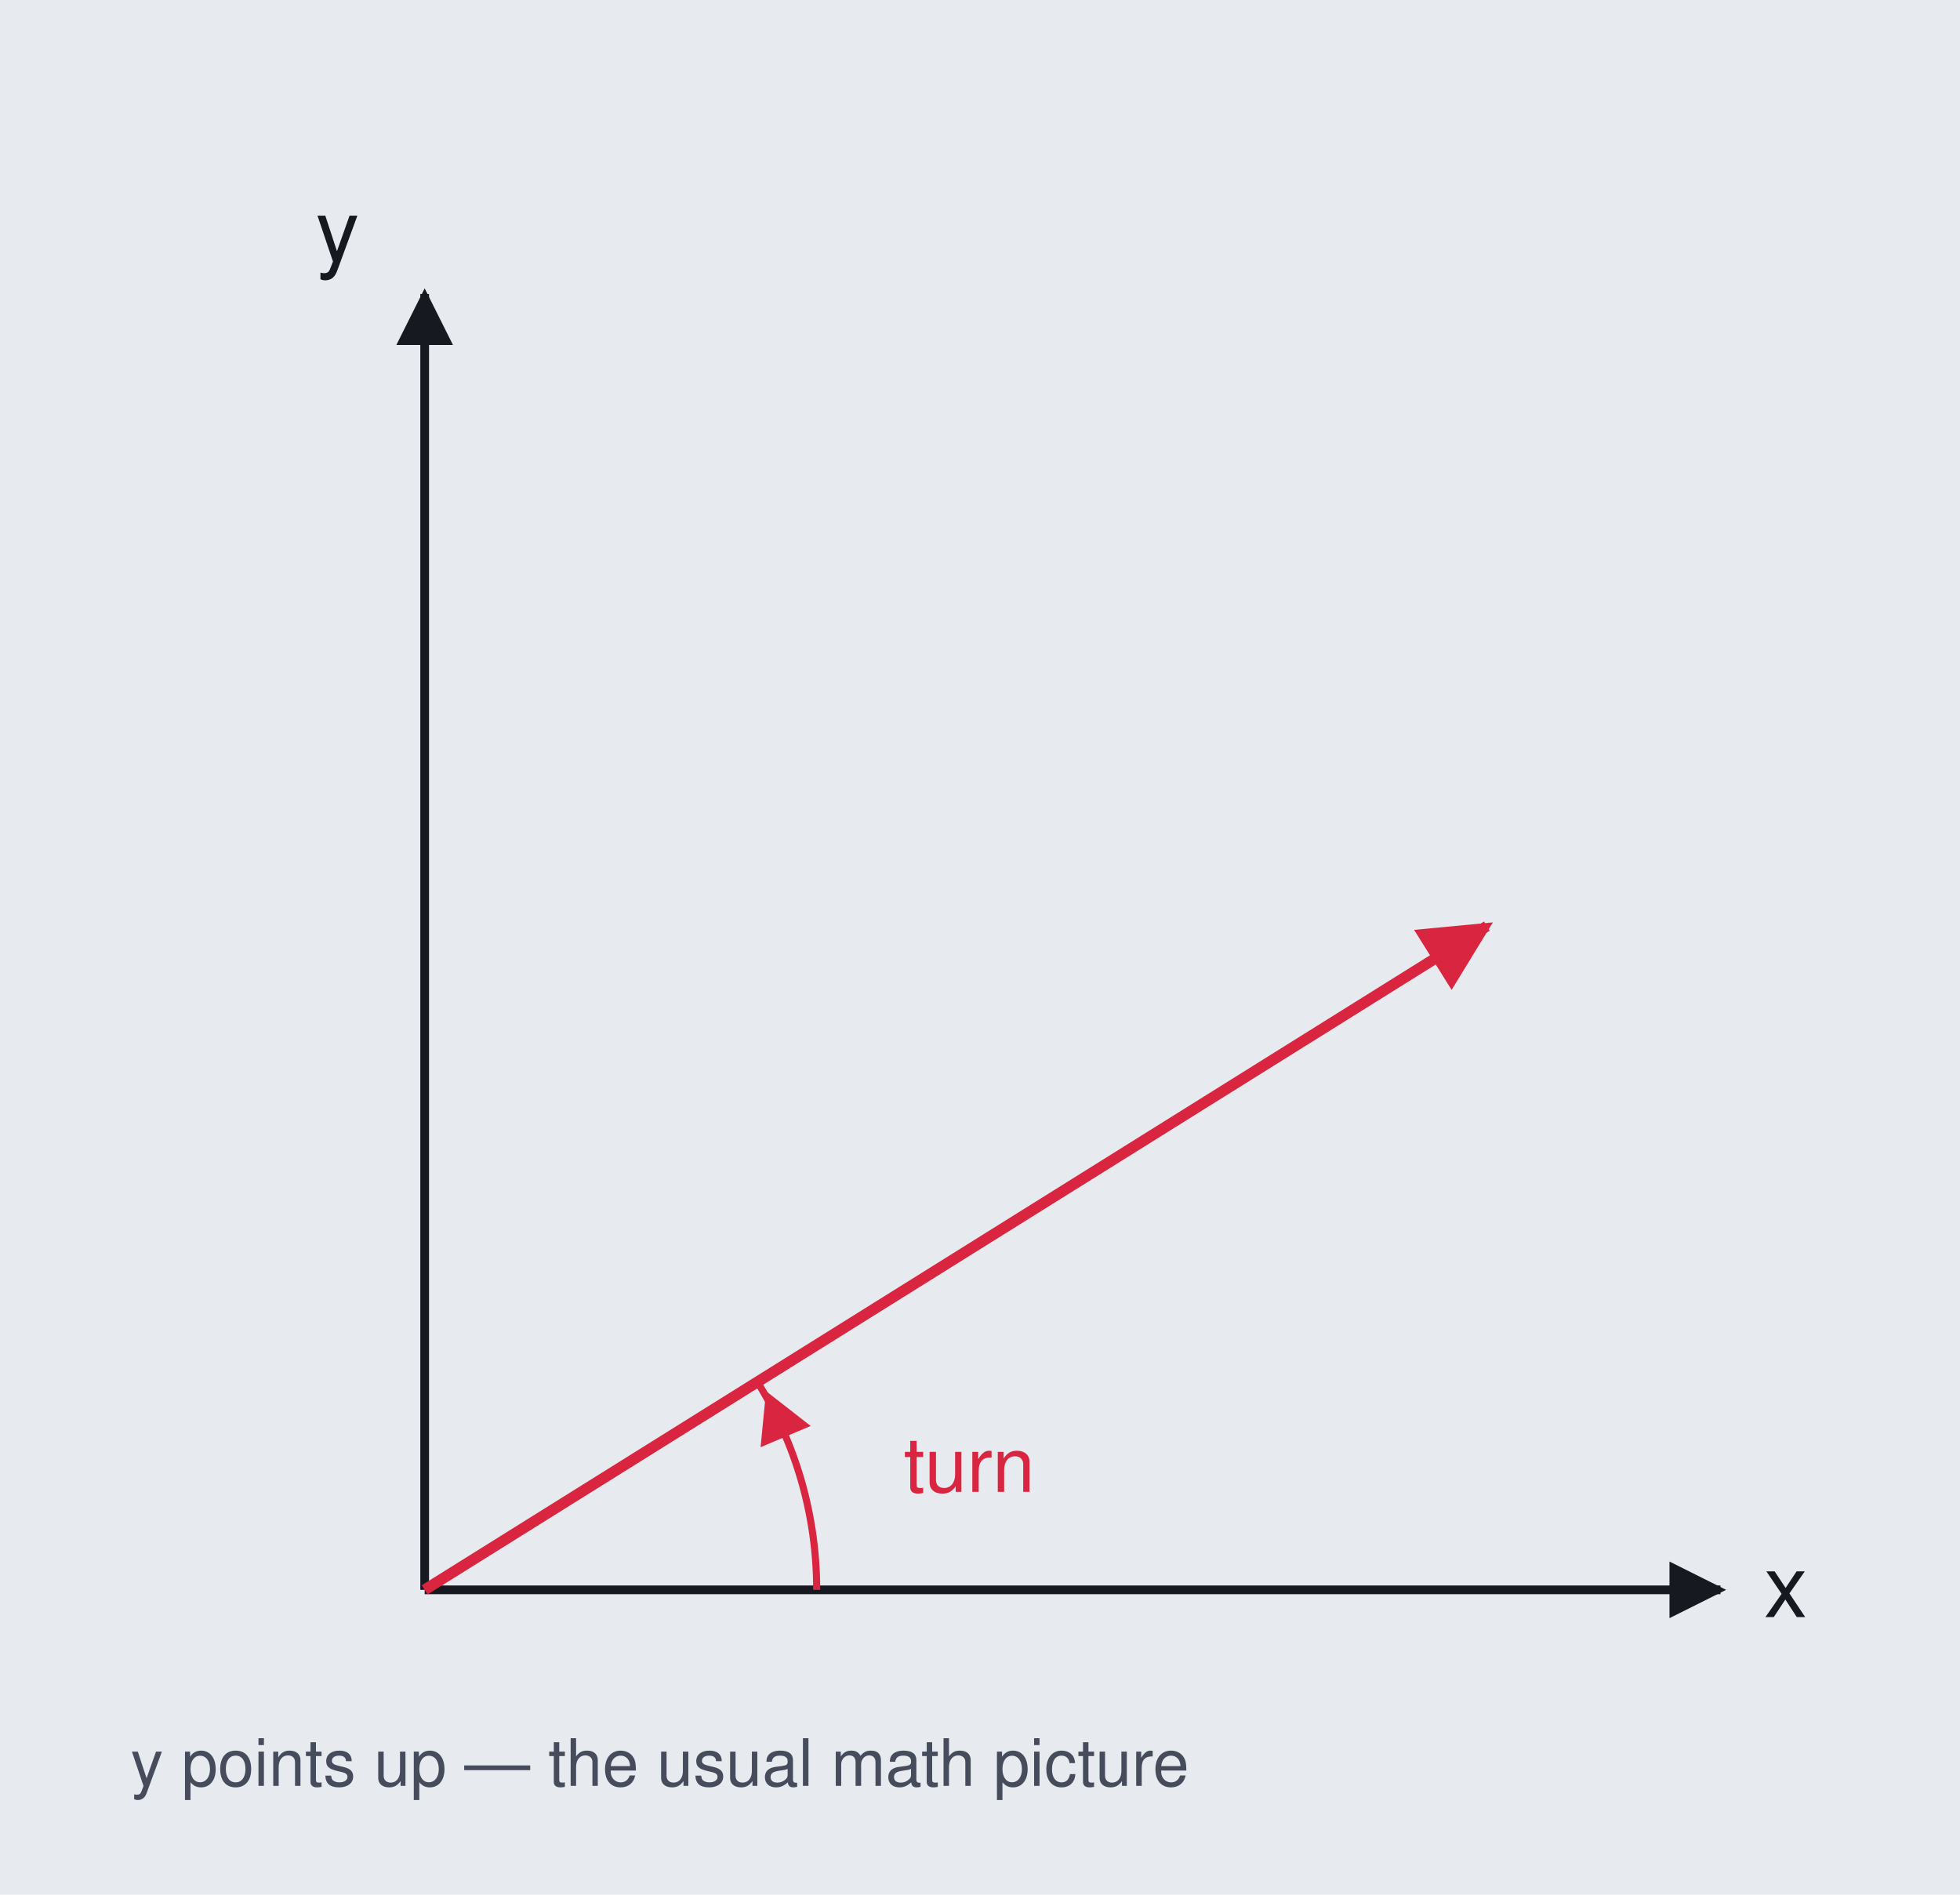
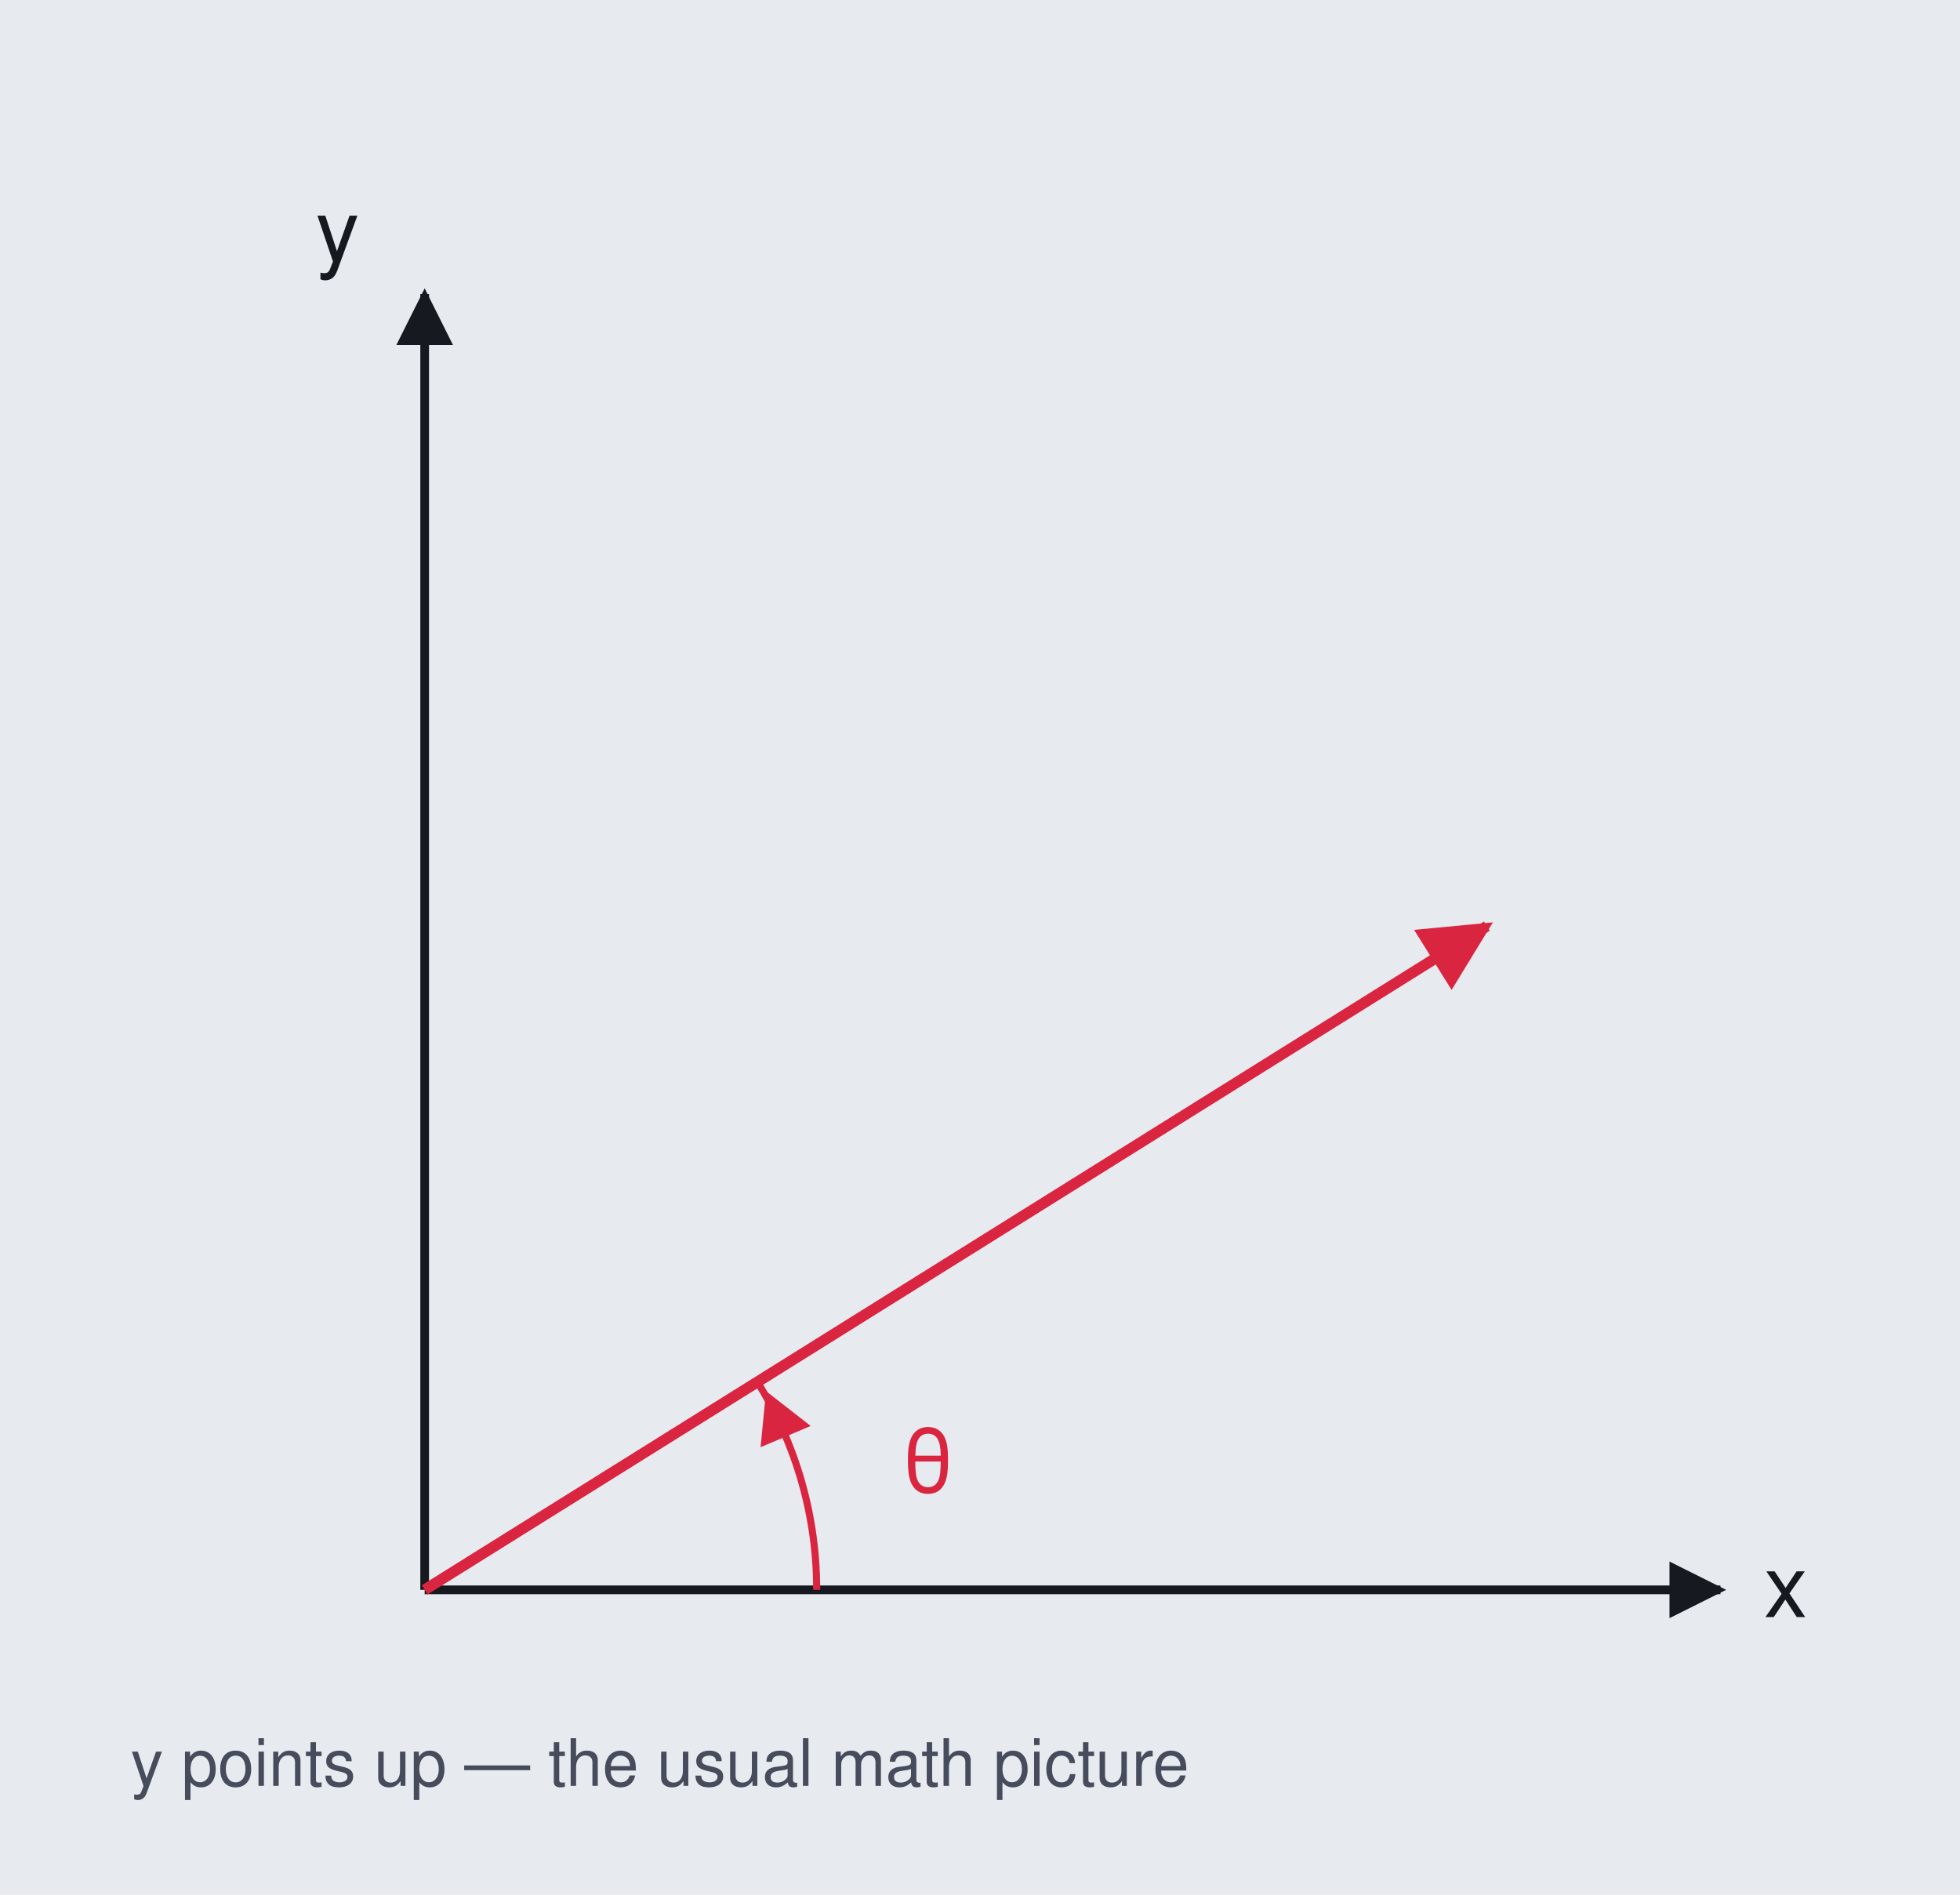
<svg xmlns="http://www.w3.org/2000/svg" viewBox="0 0 360 348" width="360" height="348" role="img">
  <rect width="360" height="348" fill="#e7eaef" />
  <defs>
    <marker id="ccw-ink" viewBox="0 0 10 10" refX="9" refY="5" markerWidth="6.5" markerHeight="6.5" orient="auto">
      <path d="M0,0 L10,5 L0,10 z" fill="#171920" />
    </marker>
    <marker id="ccw-coral" viewBox="0 0 10 10" refX="9" refY="5" markerWidth="6.5" markerHeight="6.5" orient="auto">
      <path d="M0,0 L10,5 L0,10 z" fill="#d9253f" />
    </marker>
    <marker id="ccw-blue" viewBox="0 0 10 10" refX="9" refY="5" markerWidth="6.5" markerHeight="6.5" orient="auto">
      <path d="M0,0 L10,5 L0,10 z" fill="#3c00f7" />
    </marker>
  </defs>
  <line x1="78.0" y1="292.0" x2="316.0" y2="292.0" stroke="#171920" stroke-width="1.6" fill="none" marker-end="url(#ccw-ink)" />
  <line x1="78.0" y1="292.0" x2="78.0" y2="54.0" stroke="#171920" stroke-width="1.6" fill="none" marker-end="url(#ccw-ink)" />
  <line x1="78.0" y1="292.0" x2="273.1" y2="170.1" stroke="#d9253f" stroke-width="2" fill="none" marker-end="url(#ccw-coral)" />
  <path d="M150.0,292.0 A72.0,72.0 0 0 0 139.1,253.8" fill="none" stroke="#d9253f" stroke-width="1.3" />
  <polygon points="140.7,255.5 139.7,265.8 148.9,261.9" fill="#d9253f" />
  <text x="324.0" y="297.0" font-family="ui-monospace, GeistMonoVariableVF, Helvetica, monospace" font-size="16" fill="#171920" text-anchor="start">x</text>
  <text x="58.0" y="48.0" font-family="ui-monospace, GeistMonoVariableVF, Helvetica, monospace" font-size="16" fill="#171920" text-anchor="start">y</text>
-   <text x="166.0" y="274.0" font-family="ui-monospace, GeistMonoVariableVF, Helvetica, monospace" font-size="14" fill="#d9253f" text-anchor="start">turn</text>
+   <text x="166.0" y="274.0" font-family="ui-monospace, GeistMonoVariableVF, Helvetica, monospace" font-size="16" fill="#d9253f" text-anchor="start">θ</text>
  <text x="24.0" y="328.0" font-family="ui-monospace, GeistMonoVariableVF, Helvetica, monospace" font-size="12" fill="#464c5c" text-anchor="start">y points up — the usual math picture</text>
</svg>
